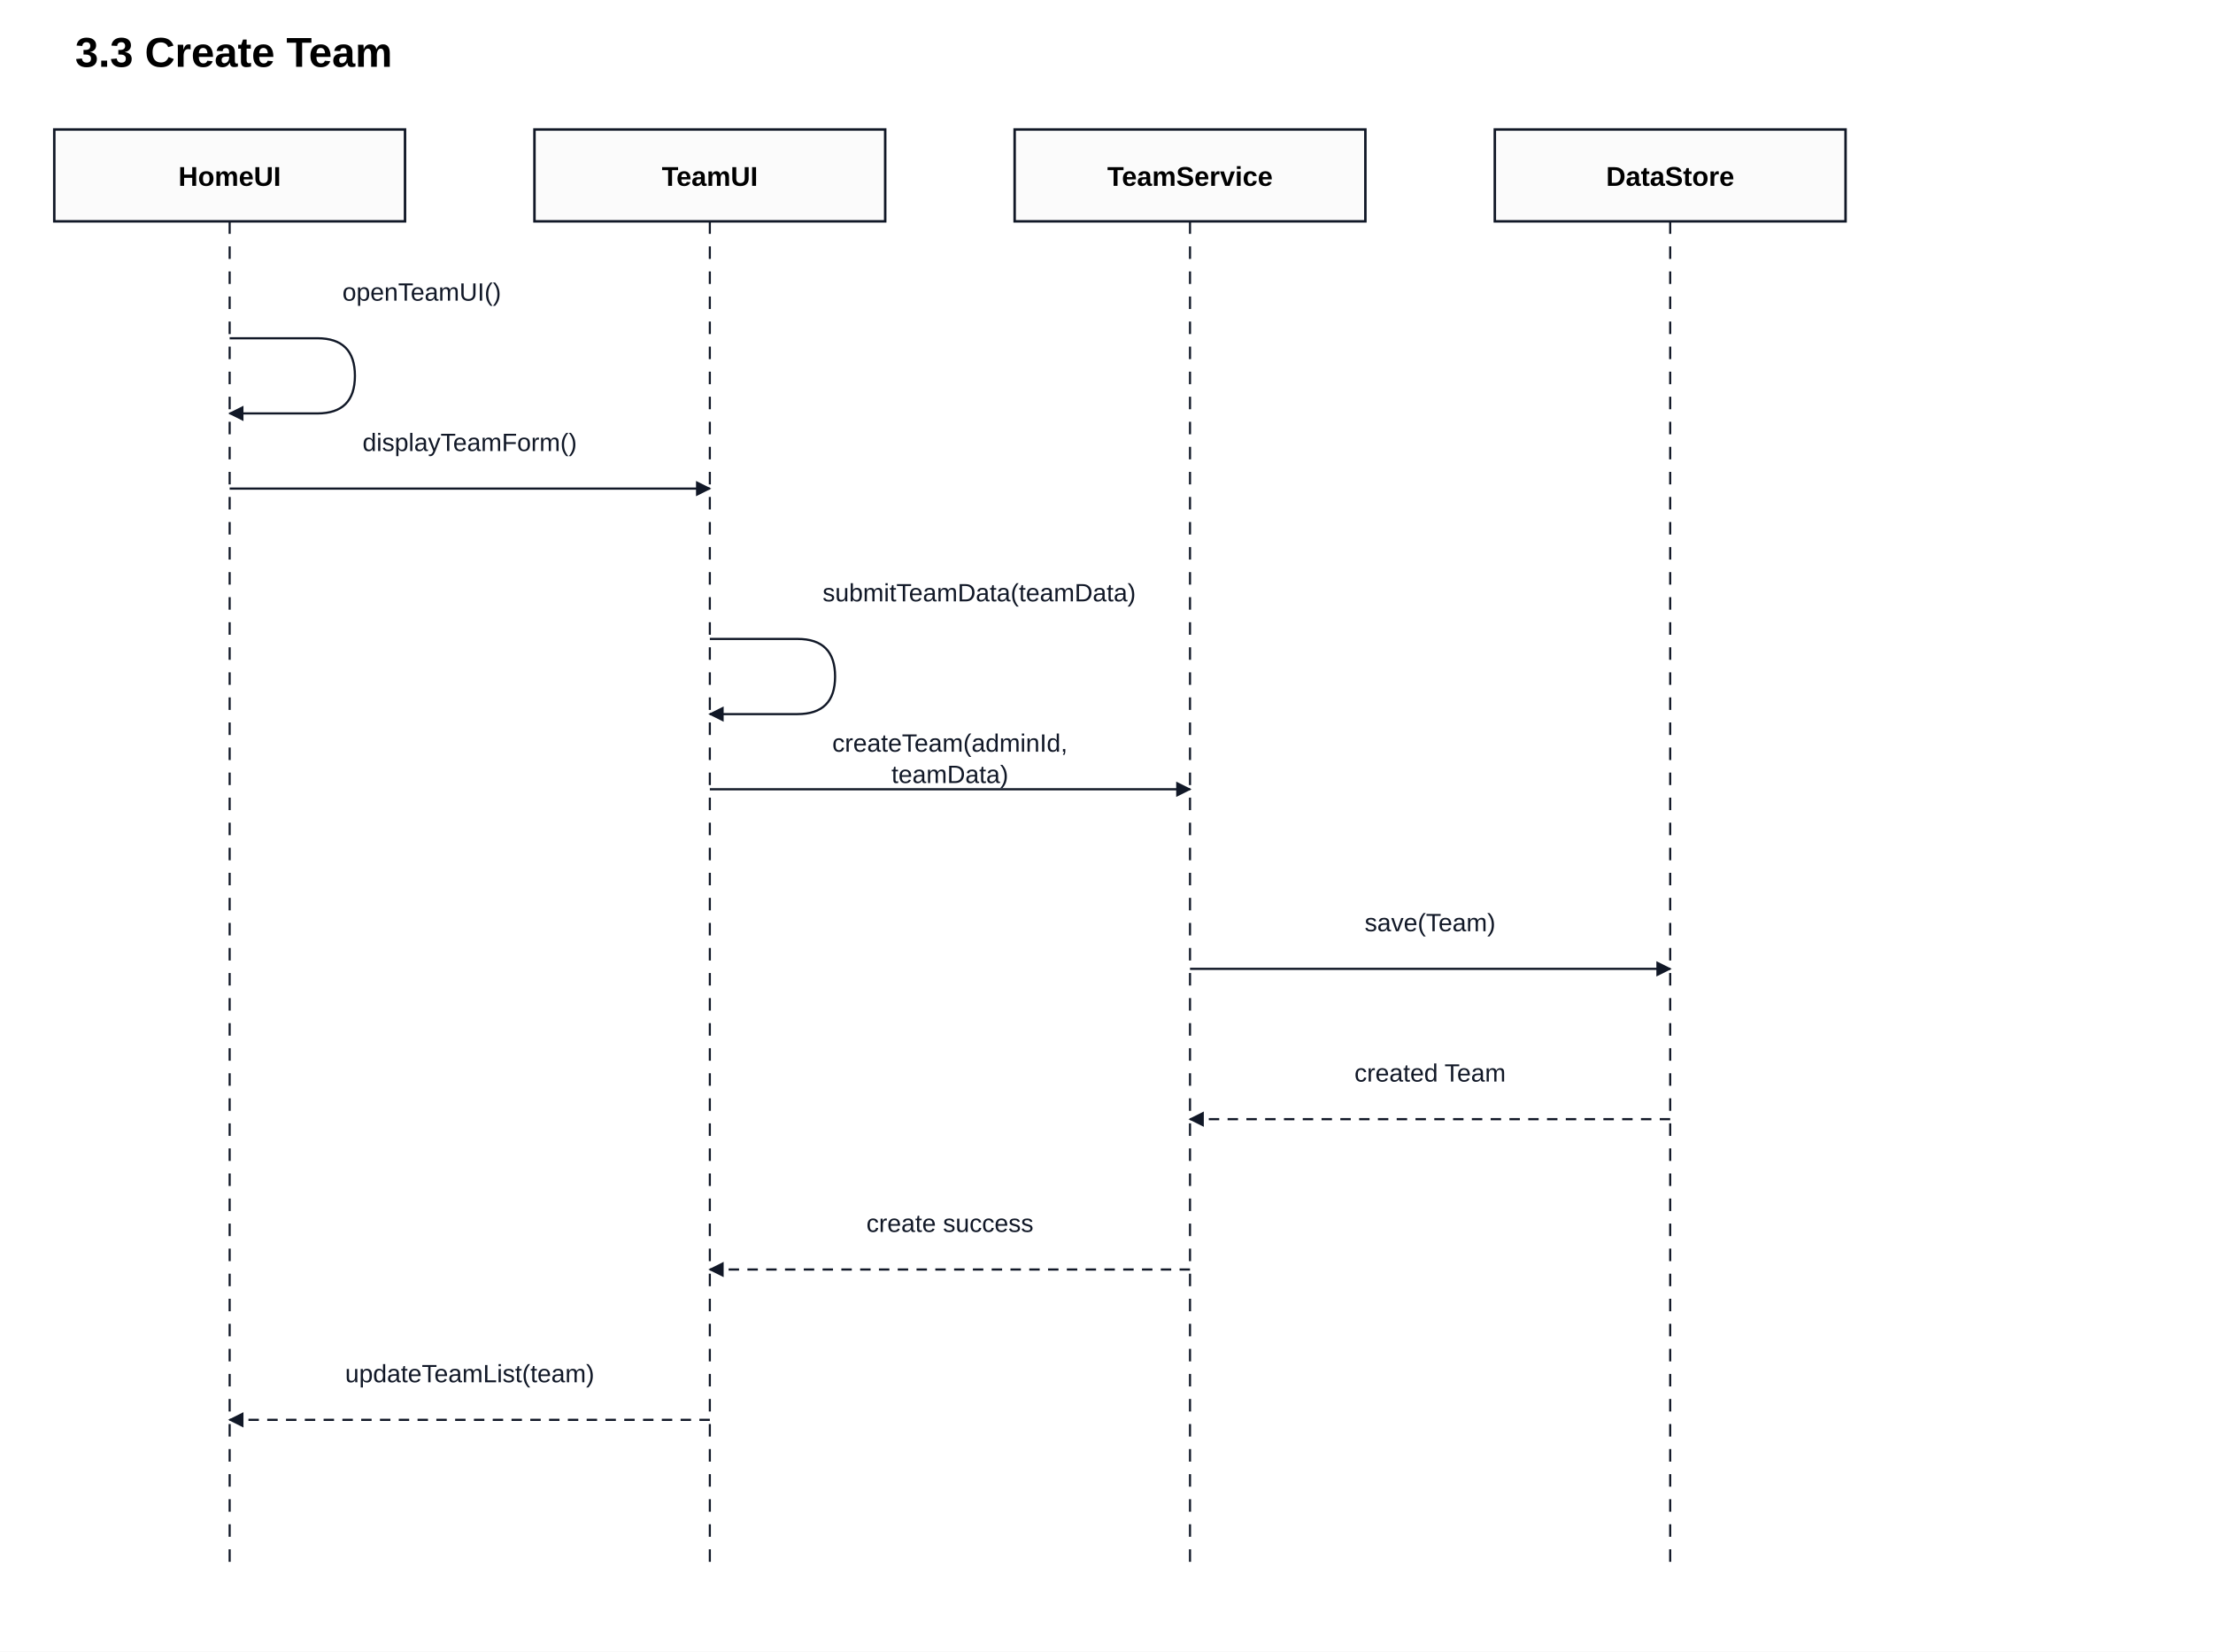
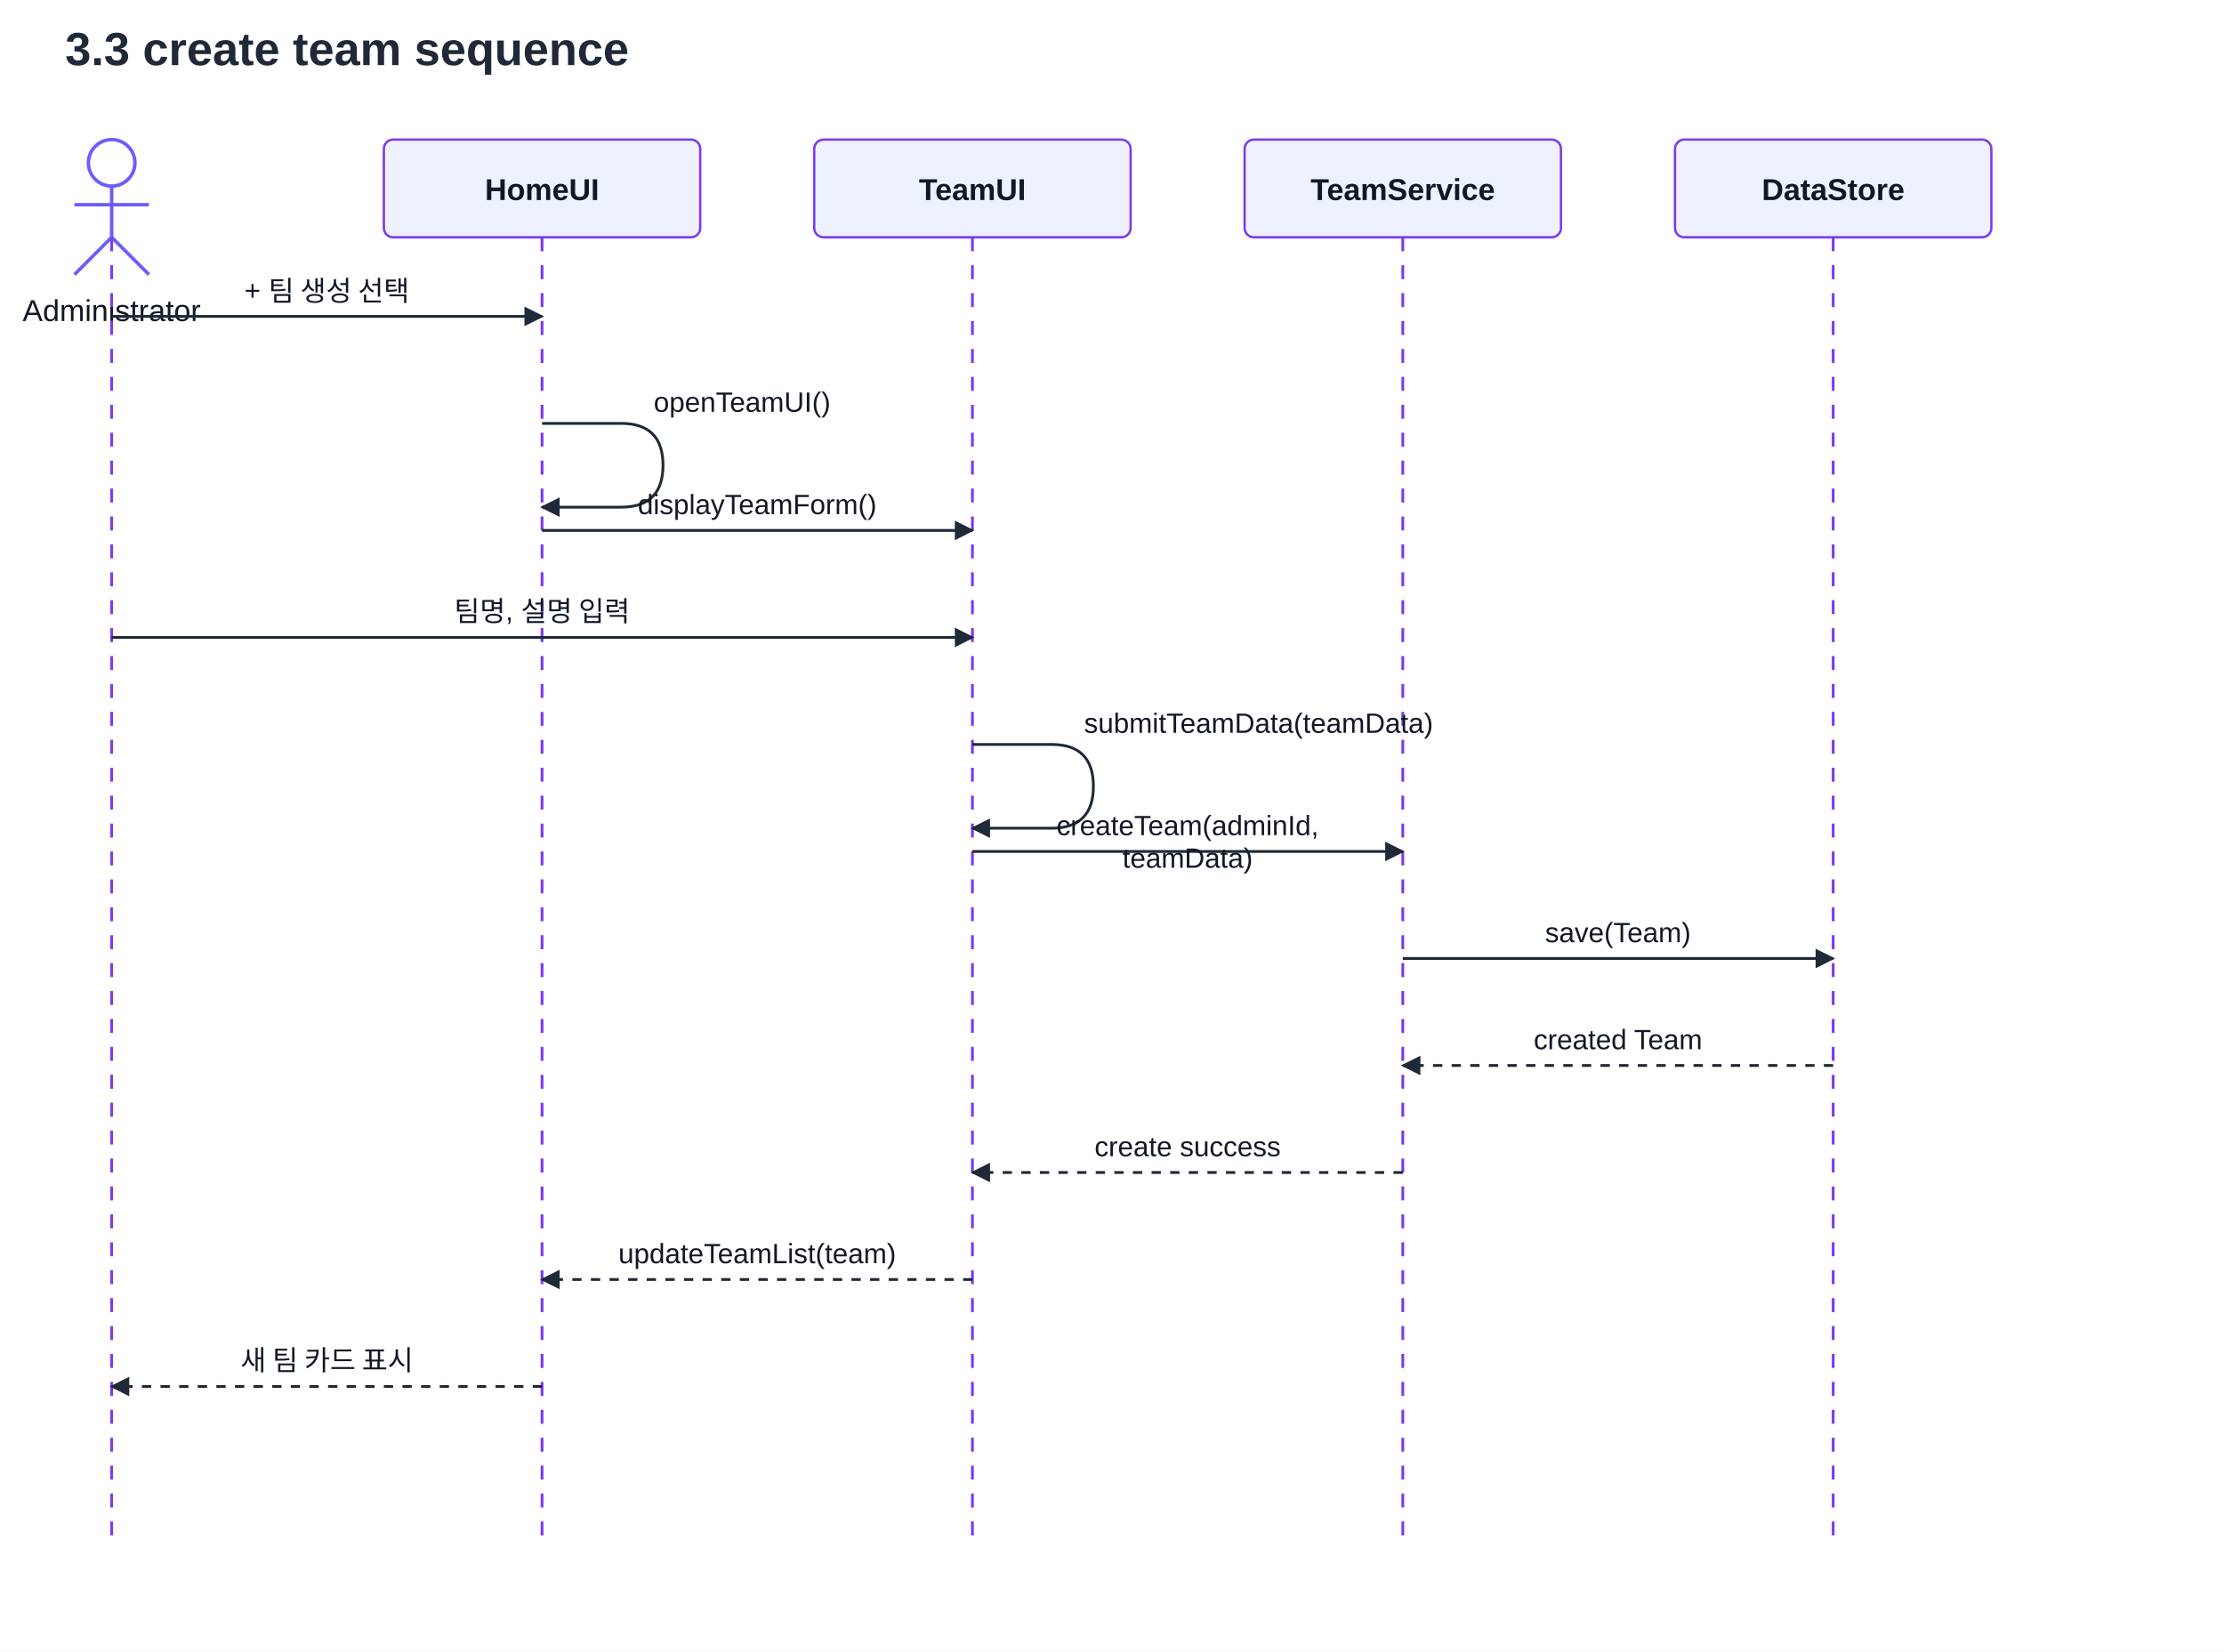
- <svg xmlns="http://www.w3.org/2000/svg" width="1060" height="791" viewBox="0 0 1060 791">
+ <svg xmlns="http://www.w3.org/2000/svg" width="956" height="710" viewBox="0 0 956 710">
  <defs>
-     <marker id="arrow" viewBox="0 0 10 10" refX="9" refY="5" markerWidth="7" markerHeight="7" orient="auto">
-       <path d="M0 0 L10 5 L0 10 z" fill="#111827" />
-     </marker>
-     <marker id="hollowArrow" viewBox="0 0 10 10" refX="9" refY="5" markerWidth="7" markerHeight="7" orient="auto">
-       <path d="M0 0 L10 5 L0 10 z" fill="#fbfbfb" stroke="#111827" />
-     </marker>
-     <marker id="diamond" viewBox="0 0 16 10" refX="1" refY="5" markerWidth="11" markerHeight="9" orient="auto">
-       <path d="M1 5 L8 1 L15 5 L8 9 z" fill="#111827" stroke="#111827" />
+     <marker id="arrow" viewBox="0 0 10 10" refX="9" refY="5" markerWidth="7" markerHeight="7" orient="auto-start-reverse">
+       <path d="M0 0 L10 5 L0 10 z" fill="#1f2937" />
    </marker>
  </defs>
  <rect width="100%" height="100%" fill="#ffffff" />
-   <text x="36" y="32" font-family="Arial, sans-serif" font-size="20" font-weight="700">3.3 Create Team</text>
-   <rect x="26" y="62" width="168" height="44" fill="#fbfbfb" stroke="#111827" stroke-width="1.2" />
-   <text x="110" y="89" text-anchor="middle" font-family="Arial, sans-serif" font-size="13" font-weight="700">HomeUI</text>
-   <line x1="110" y1="106" x2="110" y2="751" stroke="#111827" stroke-width="1" stroke-dasharray="6 6" />
-   <rect x="256" y="62" width="168" height="44" fill="#fbfbfb" stroke="#111827" stroke-width="1.2" />
-   <text x="340" y="89" text-anchor="middle" font-family="Arial, sans-serif" font-size="13" font-weight="700">TeamUI</text>
-   <line x1="340" y1="106" x2="340" y2="751" stroke="#111827" stroke-width="1" stroke-dasharray="6 6" />
-   <rect x="486" y="62" width="168" height="44" fill="#fbfbfb" stroke="#111827" stroke-width="1.2" />
-   <text x="570" y="89" text-anchor="middle" font-family="Arial, sans-serif" font-size="13" font-weight="700">TeamService</text>
-   <line x1="570" y1="106" x2="570" y2="751" stroke="#111827" stroke-width="1" stroke-dasharray="6 6" />
-   <rect x="716" y="62" width="168" height="44" fill="#fbfbfb" stroke="#111827" stroke-width="1.2" />
-   <text x="800" y="89" text-anchor="middle" font-family="Arial, sans-serif" font-size="13" font-weight="700">DataStore</text>
-   <line x1="800" y1="106" x2="800" y2="751" stroke="#111827" stroke-width="1" stroke-dasharray="6 6" />
-   <path d="M110 162 h42 q18 0 18 18 q0 18 -18 18 h-42" fill="none" stroke="#111827" stroke-width="1.05" marker-end="url(#arrow)" />
-   <text x="164" y="144" text-anchor="start" font-family="Arial, sans-serif" font-size="12" font-weight="400" fill="#111827">openTeamUI()</text>
-   <line x1="110" y1="234" x2="340" y2="234" stroke="#111827" stroke-width="1.05" marker-end="url(#arrow)" />
-   <text x="225" y="216" text-anchor="middle" font-family="Arial, sans-serif" font-size="12" font-weight="400" fill="#111827">displayTeamForm()</text>
-   <path d="M340 306 h42 q18 0 18 18 q0 18 -18 18 h-42" fill="none" stroke="#111827" stroke-width="1.05" marker-end="url(#arrow)" />
-   <text x="394" y="288" text-anchor="start" font-family="Arial, sans-serif" font-size="12" font-weight="400" fill="#111827">submitTeamData(teamData)</text>
-   <line x1="340" y1="378" x2="570" y2="378" stroke="#111827" stroke-width="1.05" marker-end="url(#arrow)" />
-   <text x="455" y="360" text-anchor="middle" font-family="Arial, sans-serif" font-size="12" font-weight="400" fill="#111827">createTeam(adminId,</text>
-   <text x="455" y="375" text-anchor="middle" font-family="Arial, sans-serif" font-size="12" font-weight="400" fill="#111827">teamData)</text>
-   <line x1="570" y1="464" x2="800" y2="464" stroke="#111827" stroke-width="1.05" marker-end="url(#arrow)" />
-   <text x="685" y="446" text-anchor="middle" font-family="Arial, sans-serif" font-size="12" font-weight="400" fill="#111827">save(Team)</text>
-   <line x1="800" y1="536" x2="570" y2="536" stroke="#111827" stroke-width="1.05" marker-end="url(#arrow)" stroke-dasharray="5 4" />
-   <text x="685" y="518" text-anchor="middle" font-family="Arial, sans-serif" font-size="12" font-weight="400" fill="#111827">created Team</text>
-   <line x1="570" y1="608" x2="340" y2="608" stroke="#111827" stroke-width="1.05" marker-end="url(#arrow)" stroke-dasharray="5 4" />
-   <text x="455" y="590" text-anchor="middle" font-family="Arial, sans-serif" font-size="12" font-weight="400" fill="#111827">create success</text>
-   <line x1="340" y1="680" x2="110" y2="680" stroke="#111827" stroke-width="1.05" marker-end="url(#arrow)" stroke-dasharray="5 4" />
-   <text x="225" y="662" text-anchor="middle" font-family="Arial, sans-serif" font-size="12" font-weight="400" fill="#111827">updateTeamList(team)</text>
+   <text x="28" y="28" font-family="Arial, sans-serif" font-size="20" font-weight="700" fill="#1f2937">3.3 create team sequence</text>
+   <circle cx="48" cy="70" r="10" fill="#fff" stroke="#6d5dfc" stroke-width="1.5" />
+   <line x1="48" y1="80" x2="48" y2="102" stroke="#6d5dfc" stroke-width="1.5" />
+   <line x1="32" y1="88" x2="64" y2="88" stroke="#6d5dfc" stroke-width="1.5" />
+   <line x1="48" y1="102" x2="32" y2="118" stroke="#6d5dfc" stroke-width="1.5" />
+   <line x1="48" y1="102" x2="64" y2="118" stroke="#6d5dfc" stroke-width="1.5" />
+   <text x="48" y="138" text-anchor="middle" font-family="Arial, sans-serif" font-size="13" fill="#111827">Administrator</text>
+   <line x1="48" y1="102" x2="48" y2="662" stroke="#7c3aed" stroke-width="1.2" stroke-dasharray="6 6" />
+   <rect x="165" y="60" width="136" height="42" rx="4" fill="#eef2ff" stroke="#7c3aed" stroke-width="1" />
+   <text x="233" y="86" text-anchor="middle" font-family="Arial, sans-serif" font-size="13" font-weight="700" fill="#111827">HomeUI</text>
+   <line x1="233" y1="102" x2="233" y2="662" stroke="#7c3aed" stroke-width="1.2" stroke-dasharray="6 6" />
+   <rect x="350" y="60" width="136" height="42" rx="4" fill="#eef2ff" stroke="#7c3aed" stroke-width="1" />
+   <text x="418" y="86" text-anchor="middle" font-family="Arial, sans-serif" font-size="13" font-weight="700" fill="#111827">TeamUI</text>
+   <line x1="418" y1="102" x2="418" y2="662" stroke="#7c3aed" stroke-width="1.2" stroke-dasharray="6 6" />
+   <rect x="535" y="60" width="136" height="42" rx="4" fill="#eef2ff" stroke="#7c3aed" stroke-width="1" />
+   <text x="603" y="86" text-anchor="middle" font-family="Arial, sans-serif" font-size="13" font-weight="700" fill="#111827">TeamService</text>
+   <line x1="603" y1="102" x2="603" y2="662" stroke="#7c3aed" stroke-width="1.2" stroke-dasharray="6 6" />
+   <rect x="720" y="60" width="136" height="42" rx="4" fill="#eef2ff" stroke="#7c3aed" stroke-width="1" />
+   <text x="788" y="86" text-anchor="middle" font-family="Arial, sans-serif" font-size="13" font-weight="700" fill="#111827">DataStore</text>
+   <line x1="788" y1="102" x2="788" y2="662" stroke="#7c3aed" stroke-width="1.2" stroke-dasharray="6 6" />
+   <line x1="48" y1="136" x2="233" y2="136" stroke="#1f2937" stroke-width="1.2" marker-end="url(#arrow)" />
+   <text x="140.5" y="129" text-anchor="middle" font-family="Arial, sans-serif" font-size="12" fill="#111827">+ 팀 생성 선택</text>
+   <path d="M233 182 h34 q18 0 18 18 q0 18 -18 18 h-34" fill="none" stroke="#1f2937" stroke-width="1.2" marker-end="url(#arrow)" />
+   <text x="281" y="177" font-family="Arial, sans-serif" font-size="12" fill="#111827">openTeamUI()</text>
+   <line x1="233" y1="228" x2="418" y2="228" stroke="#1f2937" stroke-width="1.2" marker-end="url(#arrow)" />
+   <text x="325.5" y="221" text-anchor="middle" font-family="Arial, sans-serif" font-size="12" fill="#111827">displayTeamForm()</text>
+   <line x1="48" y1="274" x2="418" y2="274" stroke="#1f2937" stroke-width="1.2" marker-end="url(#arrow)" />
+   <text x="233" y="267" text-anchor="middle" font-family="Arial, sans-serif" font-size="12" fill="#111827">팀명, 설명 입력</text>
+   <path d="M418 320 h34 q18 0 18 18 q0 18 -18 18 h-34" fill="none" stroke="#1f2937" stroke-width="1.2" marker-end="url(#arrow)" />
+   <text x="466" y="315" font-family="Arial, sans-serif" font-size="12" fill="#111827">submitTeamData(teamData)</text>
+   <line x1="418" y1="366" x2="603" y2="366" stroke="#1f2937" stroke-width="1.2" marker-end="url(#arrow)" />
+   <text x="510.5" y="359" text-anchor="middle" font-family="Arial, sans-serif" font-size="12" fill="#111827">createTeam(adminId,</text>
+   <text x="510.5" y="373" text-anchor="middle" font-family="Arial, sans-serif" font-size="12" fill="#111827">teamData)</text>
+   <line x1="603" y1="412" x2="788" y2="412" stroke="#1f2937" stroke-width="1.2" marker-end="url(#arrow)" />
+   <text x="695.5" y="405" text-anchor="middle" font-family="Arial, sans-serif" font-size="12" fill="#111827">save(Team)</text>
+   <line x1="788" y1="458" x2="603" y2="458" stroke="#1f2937" stroke-width="1.2" marker-end="url(#arrow)" stroke-dasharray="4 4" />
+   <text x="695.5" y="451" text-anchor="middle" font-family="Arial, sans-serif" font-size="12" fill="#111827">created Team</text>
+   <line x1="603" y1="504" x2="418" y2="504" stroke="#1f2937" stroke-width="1.2" marker-end="url(#arrow)" stroke-dasharray="4 4" />
+   <text x="510.5" y="497" text-anchor="middle" font-family="Arial, sans-serif" font-size="12" fill="#111827">create success</text>
+   <line x1="418" y1="550" x2="233" y2="550" stroke="#1f2937" stroke-width="1.2" marker-end="url(#arrow)" stroke-dasharray="4 4" />
+   <text x="325.5" y="543" text-anchor="middle" font-family="Arial, sans-serif" font-size="12" fill="#111827">updateTeamList(team)</text>
+   <line x1="233" y1="596" x2="48" y2="596" stroke="#1f2937" stroke-width="1.2" marker-end="url(#arrow)" stroke-dasharray="4 4" />
+   <text x="140.5" y="589" text-anchor="middle" font-family="Arial, sans-serif" font-size="12" fill="#111827">새 팀 카드 표시</text>
</svg>
